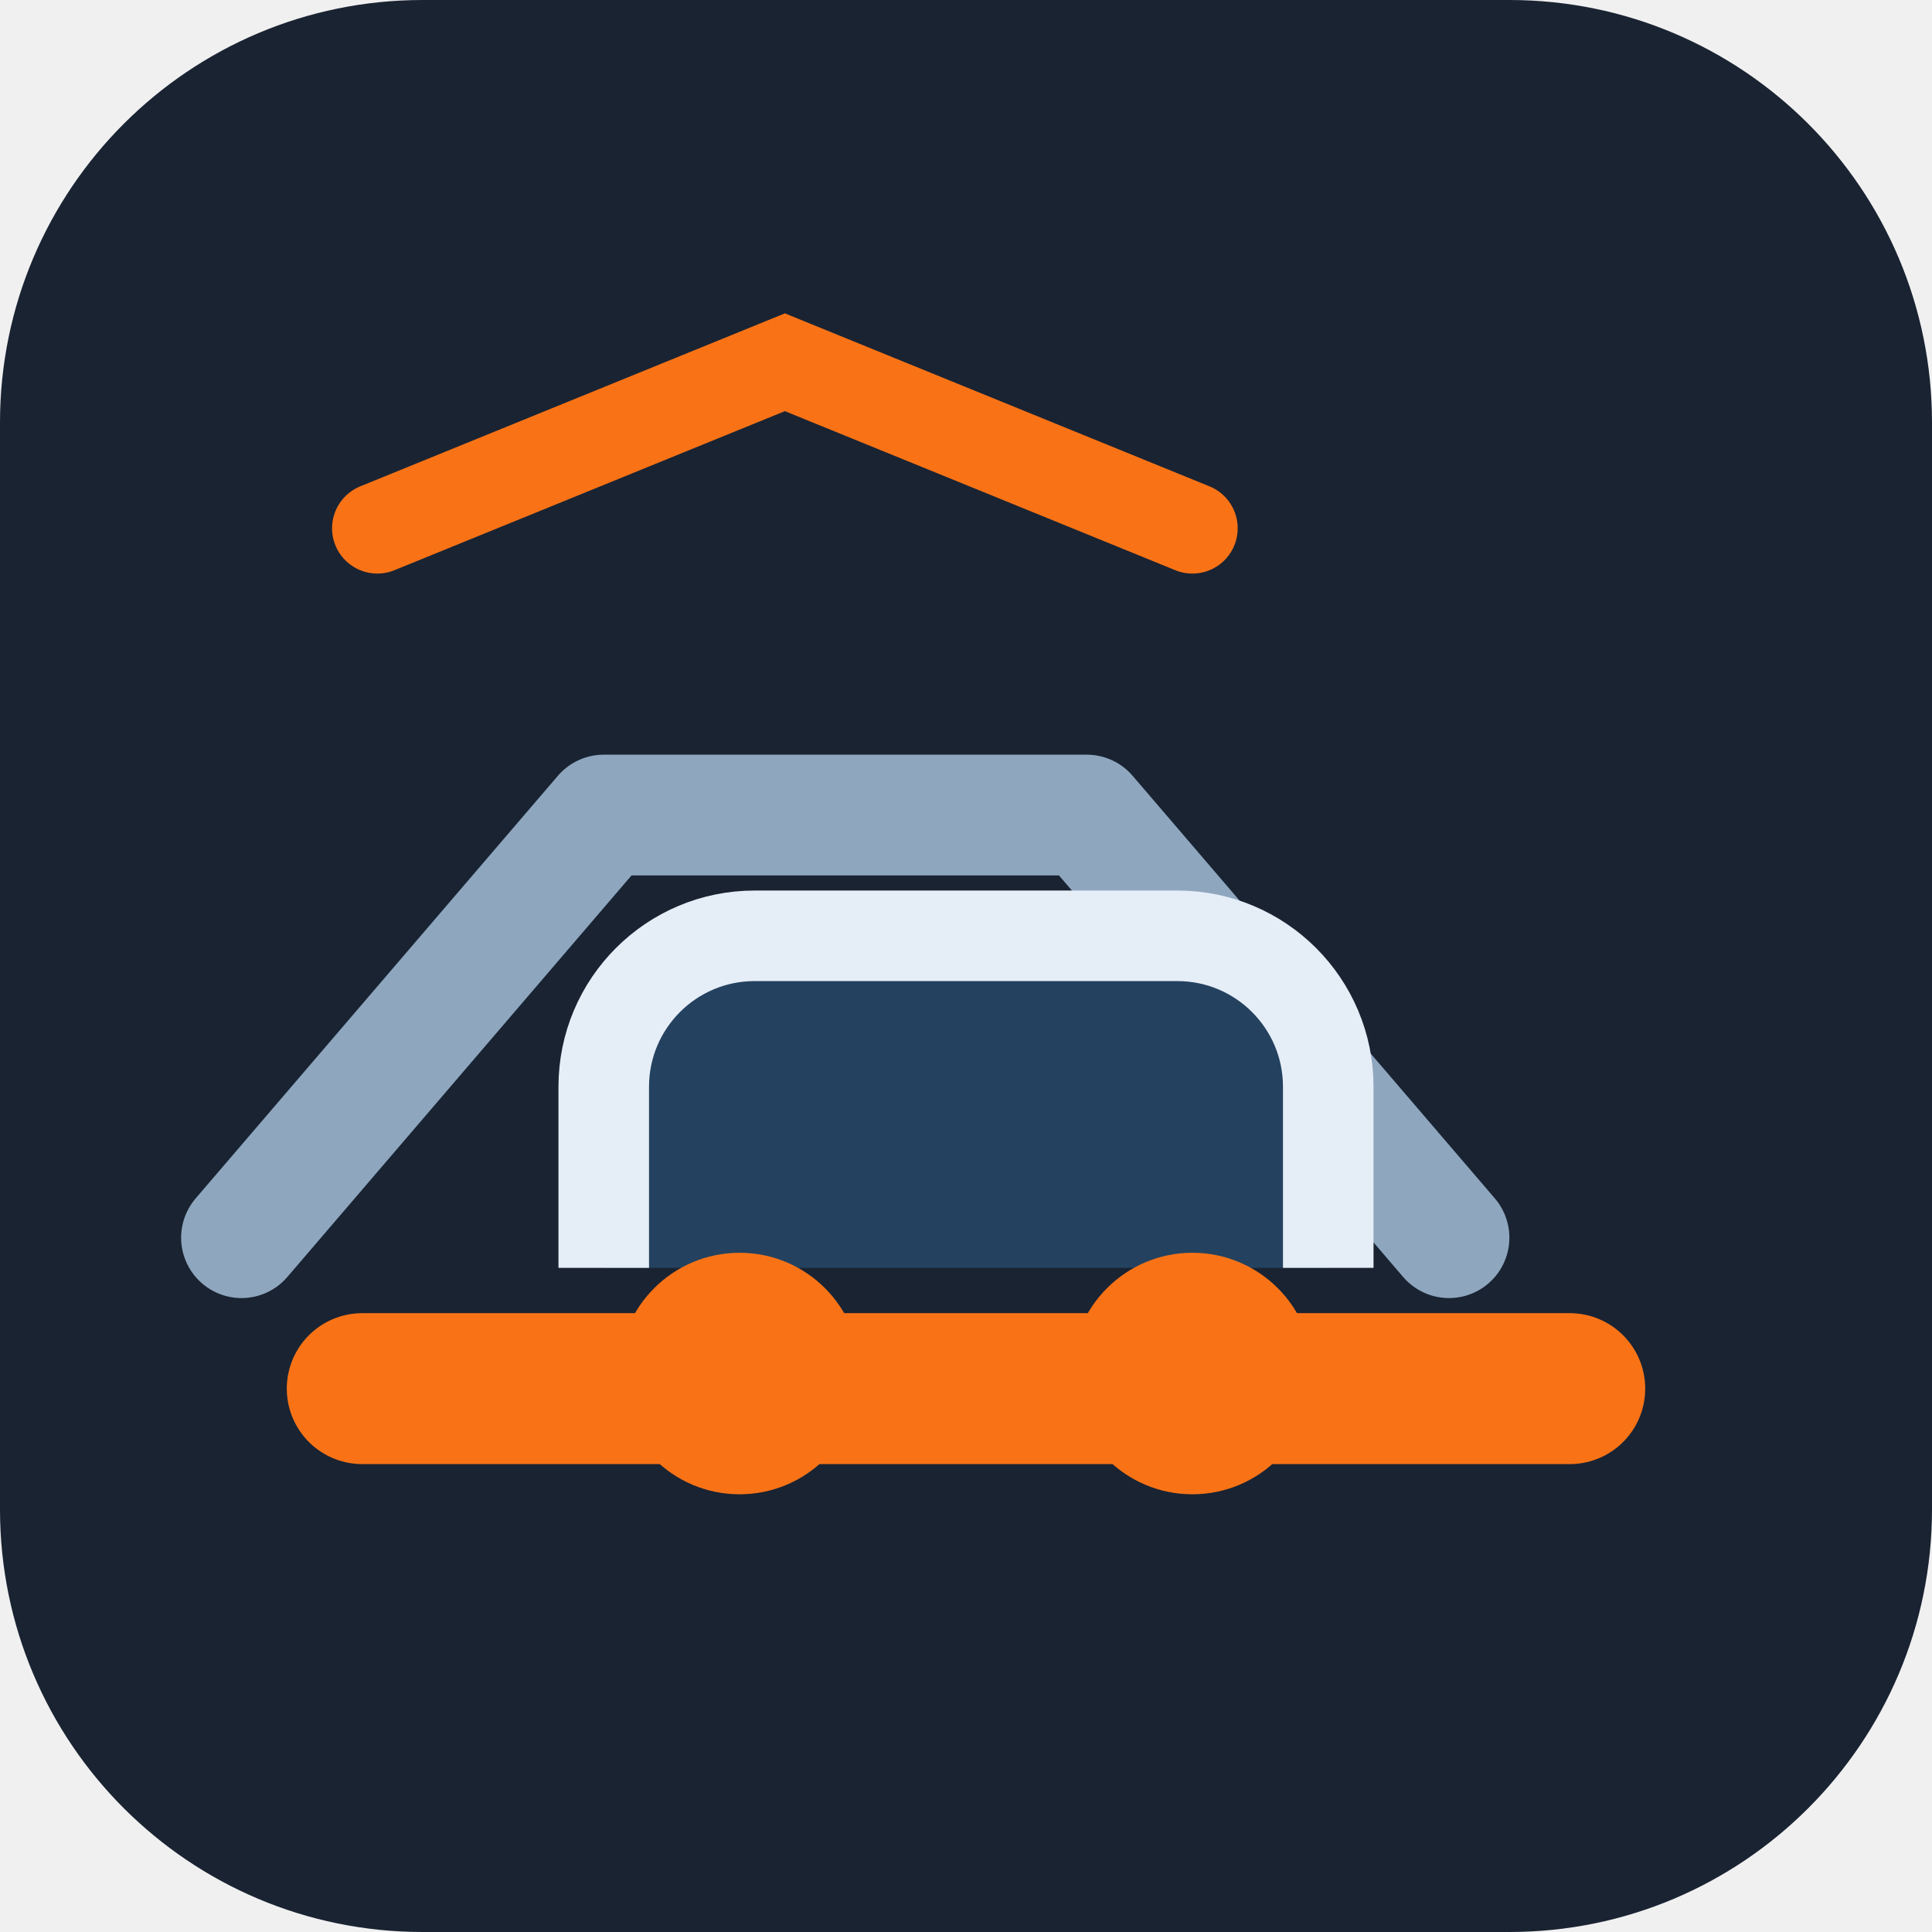
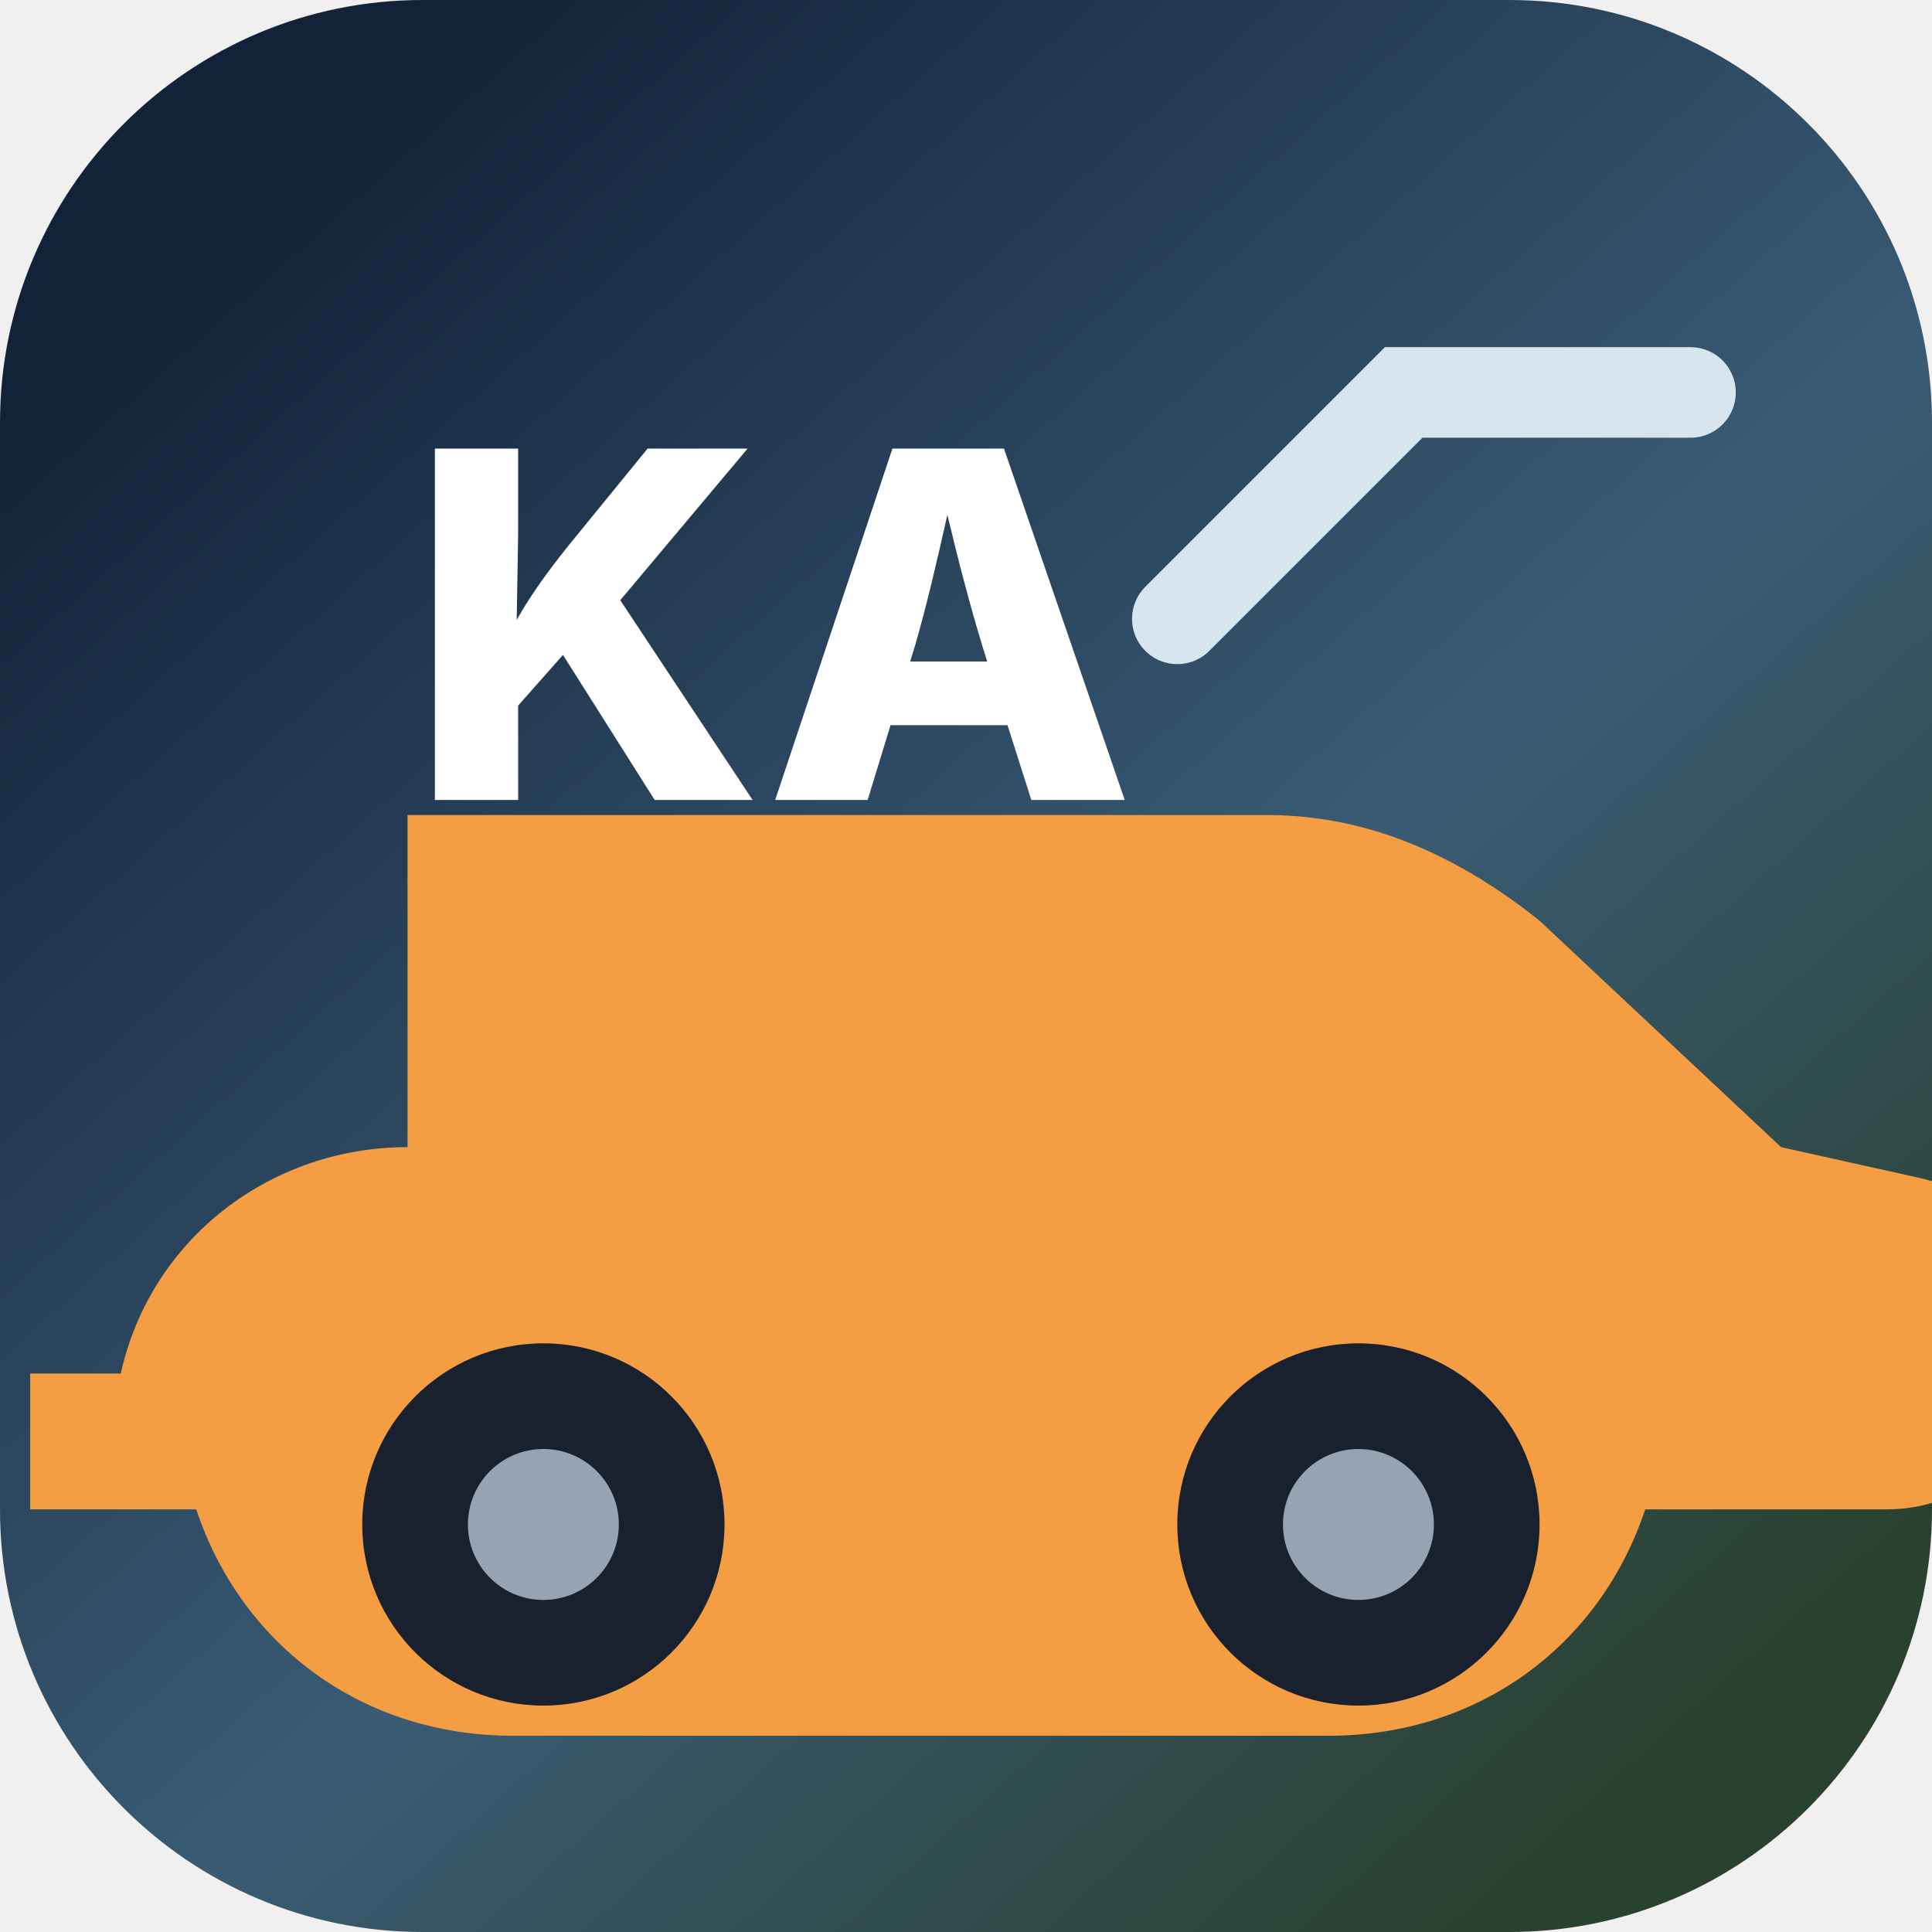
<svg xmlns="http://www.w3.org/2000/svg" viewBox="0 0 128 128" fill="none">
-   <rect width="128" height="128" rx="28" fill="#1A2332" />
-   <path d="M16 82L40 54H72L96 82" stroke="#8EA7BF" stroke-width="8" stroke-linecap="round" stroke-linejoin="round" />
-   <path d="M24 92H104" stroke="#F97316" stroke-width="10" stroke-linecap="round" />
-   <path d="M40 84V72C40 66.477 44.477 62 50 62H78C83.523 62 88 66.477 88 72V84" fill="#24425F" stroke="#E5EDF7" stroke-width="6" />
-   <circle cx="49" cy="91" r="8" fill="#F97316" />
-   <circle cx="79" cy="91" r="8" fill="#F97316" />
-   <path d="M25 35L52 24L79 35" stroke="#F97316" stroke-width="6" stroke-linecap="round" />
+   <defs>
+     <linearGradient id="bg" x1="18" x2="111" y1="12" y2="116" gradientUnits="userSpaceOnUse">
+       <stop stop-color="#122238" />
+       <stop offset=".58" stop-color="#395b74" />
+       <stop offset="1" stop-color="#29412f" />
+     </linearGradient>
+   </defs>
+   <rect width="128" height="128" rx="28" fill="url(#bg)" />
+   <path fill="#f59d42" d="M27 76c-9 0-17 6-19 15H2v9h11c3 9 11 15 21 15h54c10 0 18-6 21-15h16c6 0 11-5 11-11 0-5-4-10-9-11l-9-2-16-15c-5-4-11-7-18-7H27Z" />
+   <circle cx="36" cy="101" r="12" fill="#18212d" />
+   <circle cx="90" cy="101" r="12" fill="#18212d" />
+   <circle cx="36" cy="101" r="5" fill="#95a3b3" />
+   <circle cx="90" cy="101" r="5" fill="#95a3b3" />
+   <path d="M78 41 93 26h19" stroke="#d7e5ef" stroke-width="6" stroke-linecap="round" />
+   <text x="27" y="53" fill="#fff" font-family="Inter,Segoe UI,Arial,sans-serif" font-size="32" font-weight="800">KA</text>
</svg>
